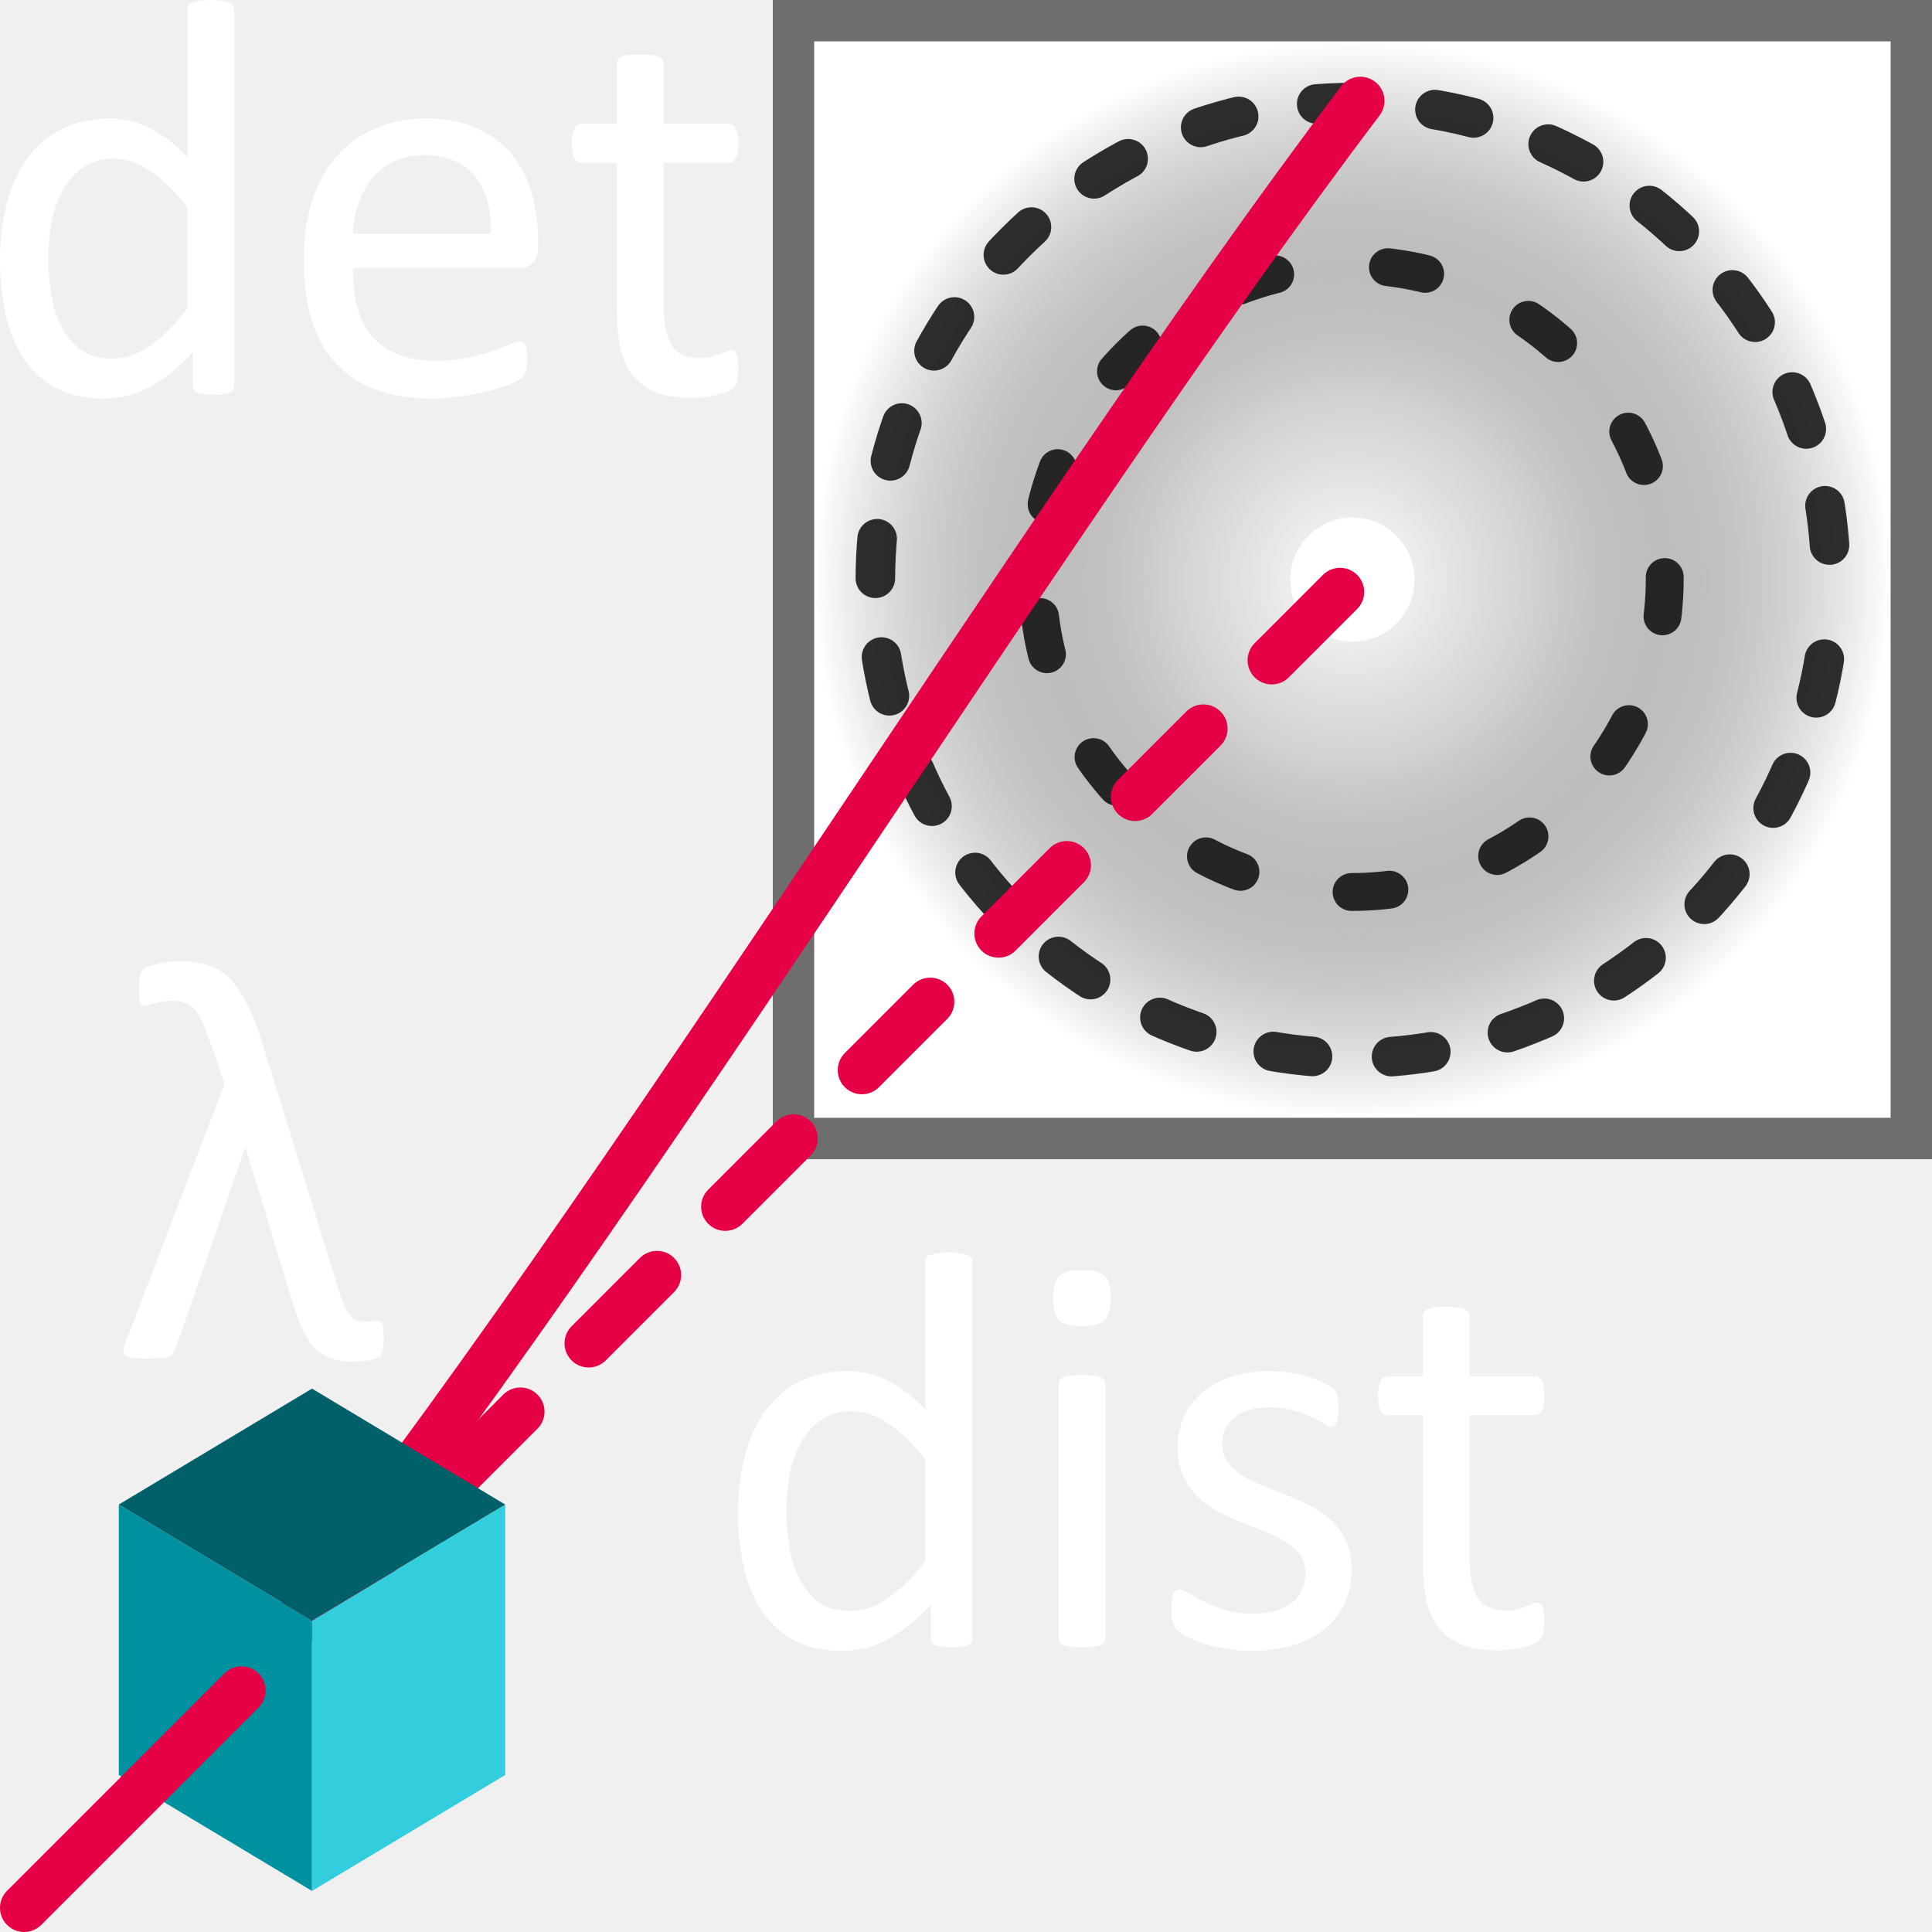
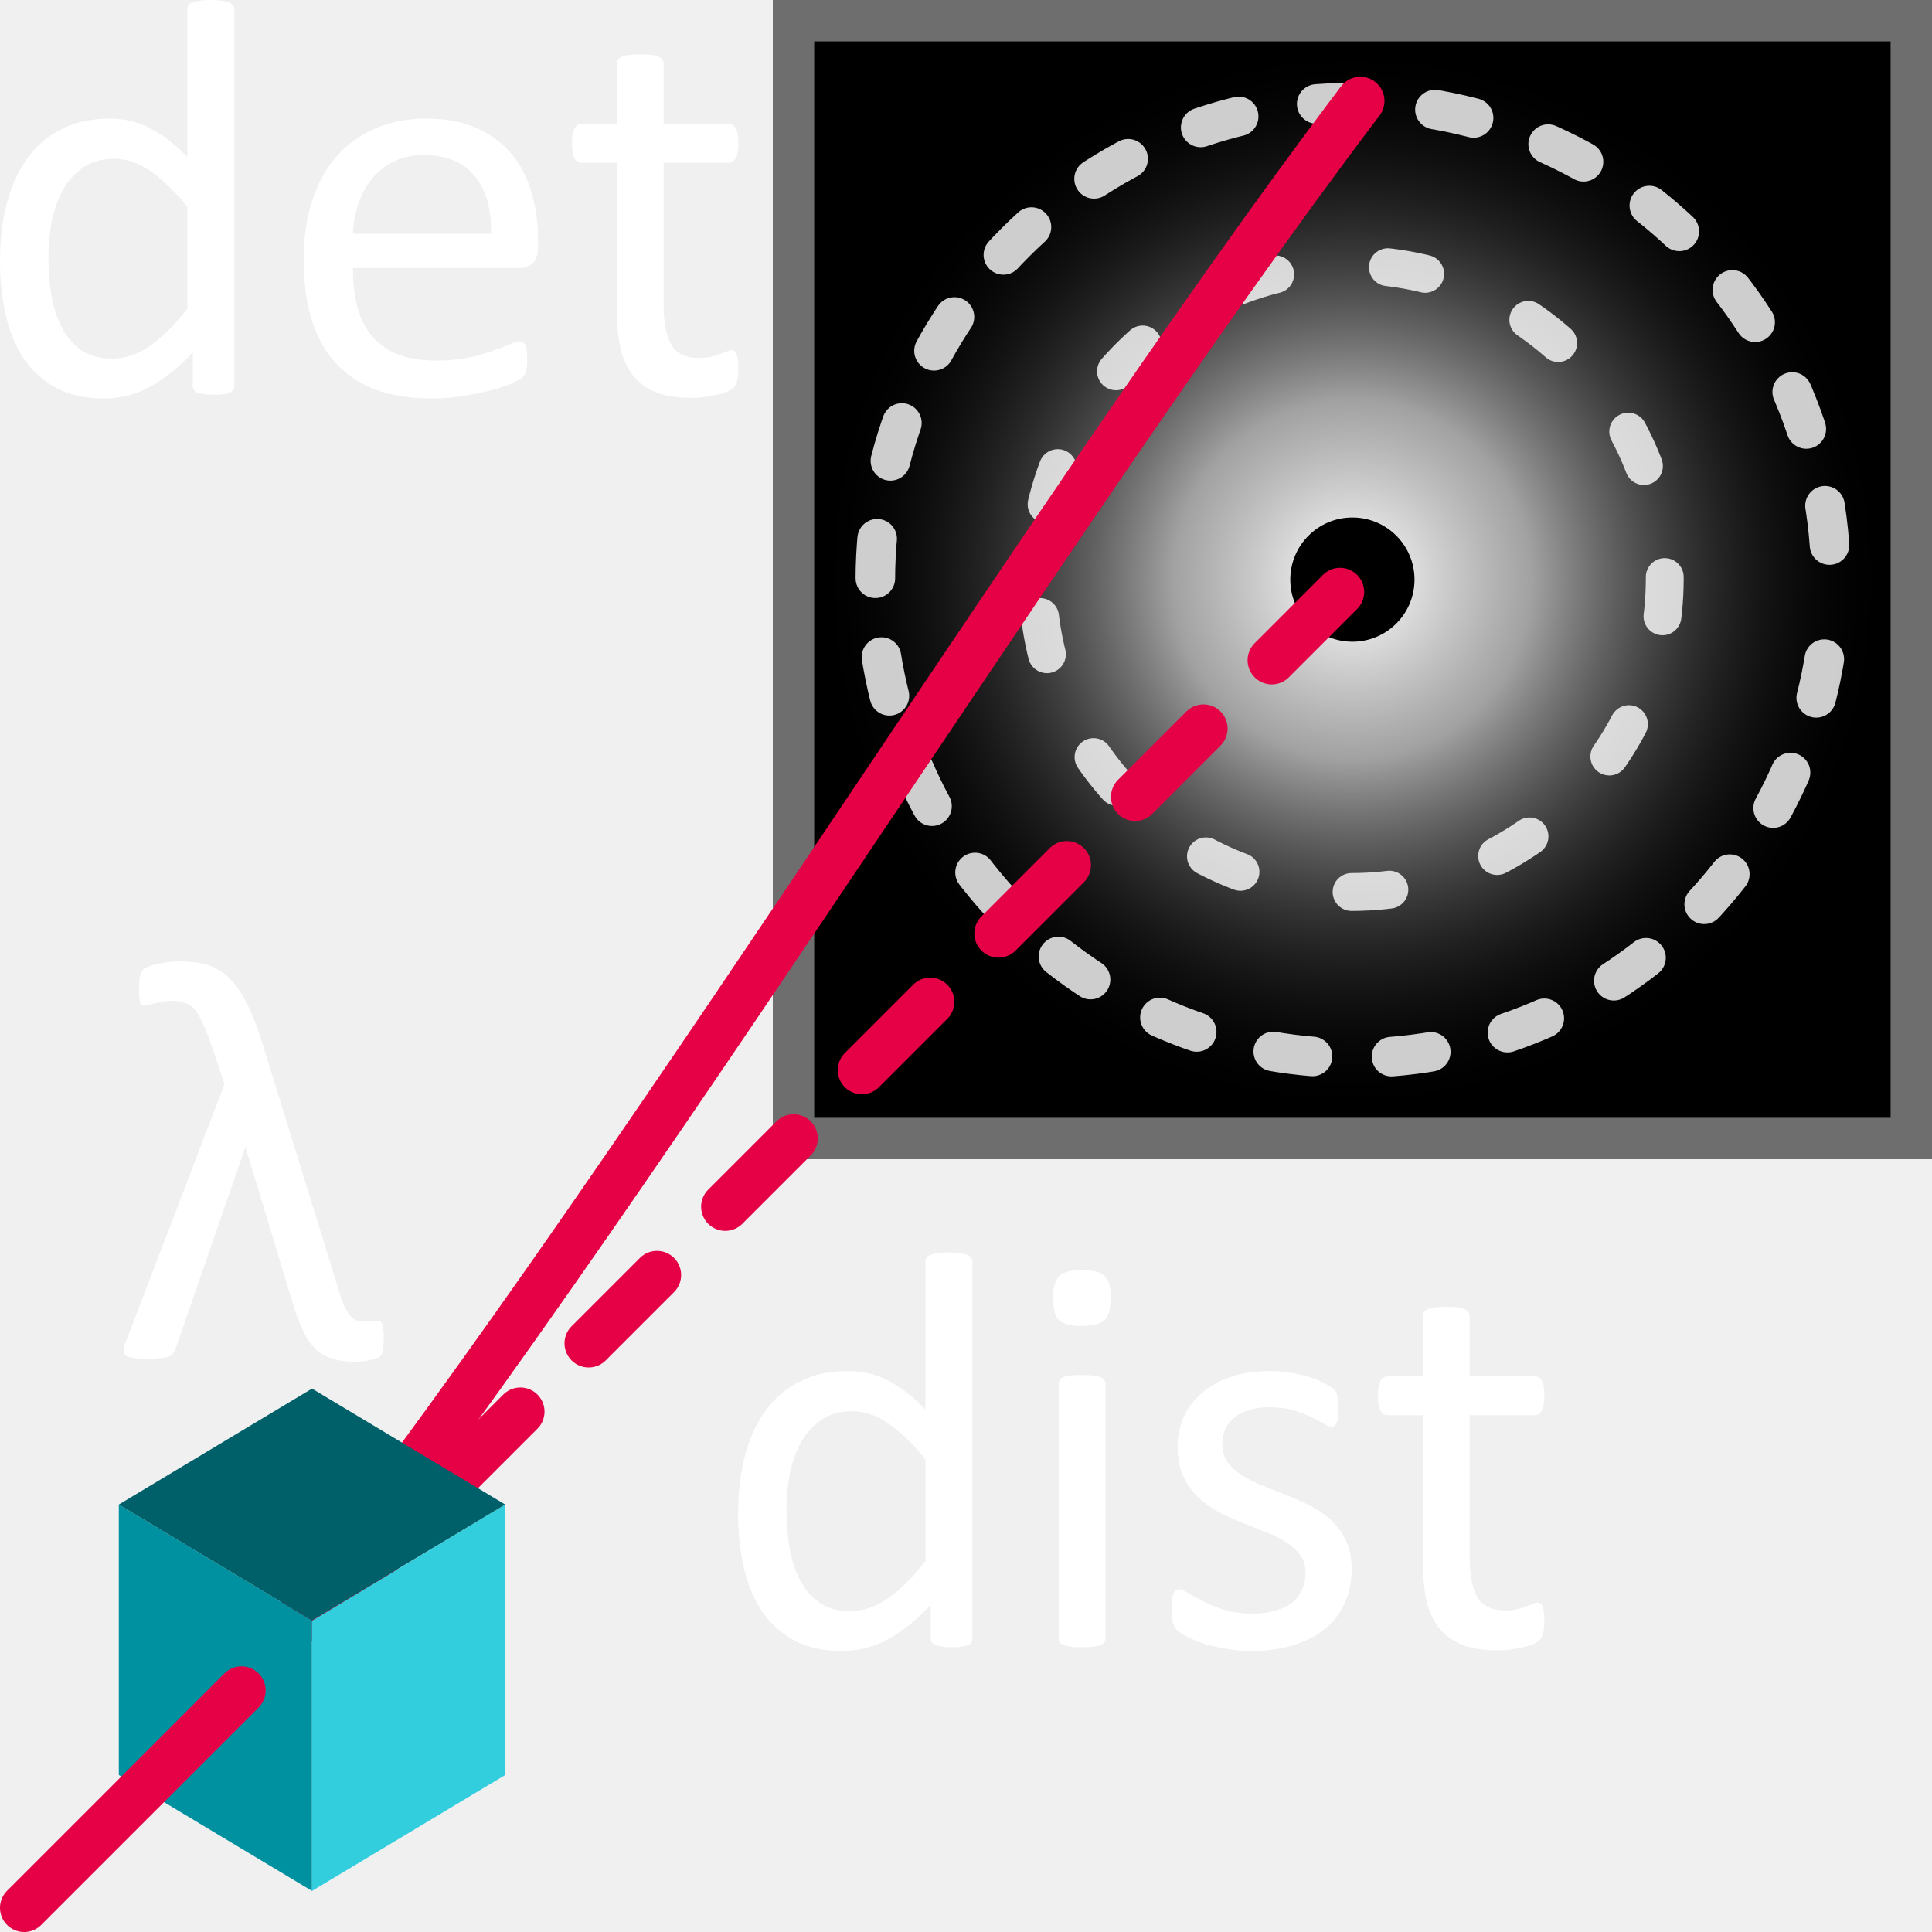
- <svg xmlns="http://www.w3.org/2000/svg" xmlns:xlink="http://www.w3.org/1999/xlink" width="40" height="40" viewBox="0 0 40 40" version="1.1" id="svg1" fill="#ffffff">
+ <svg xmlns="http://www.w3.org/2000/svg" xmlns:xlink="http://www.w3.org/1999/xlink" width="40" height="40" viewBox="0 0 40 40" version="1.1" id="svg1">
  <defs id="defs1">
-     <radialGradient xlink:href="#linearGradient5488" id="radialGradient5490" cx="26.458" cy="54.708" fx="26.458" fy="54.708" r="6.666" gradientTransform="matrix(1.671531,0,0,1.671531,-16.22592,-79.44647)" gradientUnits="userSpaceOnUse" />
+     <radialGradient xlink:href="#linearGradient5488" id="radialGradient5490" cx="26.458" cy="54.708" fx="26.458" fy="54.708" r="6.666" gradientTransform="matrix(1.671531,0,0,1.671531,-16.22592,-79.44647)" gradientUnits="userSpaceOnUse">
+       <stop style="stop-color:#ffffff;stop-opacity:1" offset="0" id="stop5484" />
+       <stop style="stop-color:#c8c8c8;stop-opacity:0.808" offset="0.333" id="stop6286" />
+       <stop style="stop-color:#000000;stop-opacity:0" offset="1" id="stop5486" />
+     </radialGradient>
    <linearGradient id="linearGradient5488">
      <stop style="stop-color:#ffffff;stop-opacity:1" offset="0" id="stop5484" />
      <stop style="stop-color:#c8c8c8;stop-opacity:0.808" offset="0.333" id="stop6286" />
      <stop style="stop-color:#000000;stop-opacity:0" offset="1" id="stop5486" />
    </linearGradient>
  </defs>
-   <rect style="fill:#ffffff;fill-opacity:1;stroke:#6e6e6e;stroke-width:1.714;stroke-linecap:round;stroke-linejoin:miter;stroke-dasharray:none;stroke-dashoffset:0.643;stroke-opacity:1;paint-order:stroke fill markers;stop-color:#000000" id="rect4972" width="22.286" height="22.286" x="16.857" y="0.857" ry="0" />
+   <rect style="fill:#000000;fill-opacity:1;stroke:#6e6e6e;stroke-width:1.714;stroke-linecap:round;stroke-linejoin:miter;stroke-dasharray:none;stroke-dashoffset:0.643;stroke-opacity:1;paint-order:stroke fill markers;stop-color:#000000" id="rect4972" width="22.286" height="22.286" x="16.857" y="0.857" ry="0" />
  <circle style="fill:url(#radialGradient5490);fill-opacity:1;stroke:none;stroke-width:3.35;stroke-linecap:round;stroke-linejoin:round;stroke-dashoffset:0.643;paint-order:stroke fill markers;stop-color:#000000" id="path5026" cx="28" cy="12" r="11.143" />
-   <ellipse style="fill:none;fill-opacity:1;stroke:#000000;stroke-width:0.784;stroke-linecap:round;stroke-linejoin:round;stroke-dasharray:0.784, 2.351;stroke-dashoffset:0;stroke-opacity:0.803;paint-order:stroke fill markers;stop-color:#000000" id="path9364" cx="27.976" cy="11.978" rx="6.491" ry="6.49" />
-   <ellipse style="fill:none;fill-opacity:1;stroke:#000000;stroke-width:0.819;stroke-linecap:round;stroke-linejoin:round;stroke-dasharray:0.819, 1.638;stroke-dashoffset:0.819;stroke-opacity:0.803;paint-order:stroke fill markers;stop-color:#000000" id="path9364-7" cx="28.014" cy="12.016" rx="9.891" ry="9.892" />
-   <ellipse style="fill:#ffffff;fill-opacity:1;stroke:none;stroke-width:0.776;stroke-linecap:round;stroke-linejoin:round;stroke-dasharray:0.776, 2.329;stroke-dashoffset:0;stroke-opacity:0.803;paint-order:stroke fill markers;stop-color:#000000" id="path12148" cx="28" cy="12" rx="1.286" ry="1.286" />
-   <path style="font-size:77.835px;line-height:1.25;font-family:calibri;-inkscape-font-specification:calibri;white-space:pre" d="m 35.725,-2.47 q 0,0.532 -0.038,0.95 -0.038,0.38 -0.114,0.646 -0.038,0.266 -0.114,0.456 -0.076,0.19 -0.228,0.342 -0.152,0.152 -0.532,0.266 -0.342,0.152 -0.798,0.228 -0.456,0.114 -0.95,0.152 -0.456,0.076 -0.95,0.076 -1.71,0 -3.04,-0.38 -1.292,-0.342 -2.28,-1.216 Q 25.692,-1.862 24.931,-3.42 24.171,-4.979 23.449,-7.373 L 17.14,-28.2 7.791,-1.216 q -0.152,0.456 -0.38,0.76 -0.19,0.266 -0.608,0.418 -0.418,0.152 -1.102,0.19 -0.684,0.076 -1.786,0.076 -1.14,0 -1.862,-0.114 Q 1.368,0.038 1.064,-0.228 0.76,-0.494 0.798,-0.95 0.836,-1.444 1.14,-2.204 L 14.328,-36.637 13.34,-39.602 q -1.786,-5.511 -2.85,-6.879 -1.064,-1.368 -3.154,-1.368 -1.064,0 -2.28,0.342 -1.216,0.304 -1.482,0.304 -0.19,0 -0.342,-0.076 -0.114,-0.076 -0.228,-0.304 -0.076,-0.266 -0.114,-0.646 -0.038,-0.418 -0.038,-1.064 0,-1.14 0.114,-1.748 0.114,-0.646 0.38,-0.912 0.304,-0.304 0.798,-0.494 0.532,-0.19 1.33,-0.38 0.836,-0.19 1.52,-0.228 0.684,-0.076 1.292,-0.076 2.052,0 3.687,0.456 1.634,0.456 2.964,1.748 1.33,1.292 2.47,3.611 1.178,2.318 2.28,6.043 l 9.995,32.343 q 0.38,1.33 0.76,2.128 0.38,0.798 0.76,1.254 0.418,0.456 0.912,0.646 0.494,0.152 1.178,0.152 0.456,0 0.836,-0.038 0.38,-0.076 0.646,-0.076 0.266,0 0.456,0.076 0.19,0.076 0.266,0.342 0.114,0.228 0.152,0.722 0.076,0.456 0.076,1.254 z M 0,-36.143 Z" id="text13881" transform="matrix(0.1541725,0,0,0.1541725,2.438802,28.0957)" aria-label="λ" />
-   <path style="font-size:146.687px;line-height:1.25;font-family:calibri;-inkscape-font-specification:calibri;white-space:pre" d="m 66.181,-1.791 q 0,0.573 -0.286,1.003 -0.215,0.43 -0.859,0.716 -0.573,0.215 -1.576,0.358 -1.003,0.143 -2.435,0.143 -1.504,0 -2.507,-0.143 Q 57.514,0.143 56.87,-0.072 56.225,-0.358 55.939,-0.788 55.652,-1.218 55.652,-1.791 v -8.523 q -5.085,5.515 -10.6,8.595 -5.443,3.08 -11.961,3.08 -7.091,0 -12.105,-2.722 -5.014,-2.793 -8.165,-7.449 Q 9.741,-13.537 8.308,-19.84 6.876,-26.215 6.876,-33.234 q 0,-8.308 1.791,-14.97 1.791,-6.733 5.3,-11.46 3.51,-4.727 8.667,-7.234 5.229,-2.578 12.033,-2.578 5.658,0 10.314,2.507 4.727,2.435 9.311,7.234 V -97.194 q 0,-0.501 0.215,-0.931 0.286,-0.501 1.003,-0.716 0.716,-0.286 1.791,-0.43 1.146,-0.215 2.865,-0.215 1.791,0 2.937,0.215 1.146,0.143 1.791,0.43 0.645,0.215 0.931,0.716 0.358,0.43 0.358,0.931 z M 54.291,-47.129 q -4.799,-5.945 -9.311,-9.025 -4.441,-3.151 -9.311,-3.151 -4.512,0 -7.664,2.149 -3.151,2.149 -5.157,5.658 -1.934,3.51 -2.865,7.95 -0.859,4.441 -0.859,9.025 0,4.87 0.716,9.526 0.788,4.656 2.65,8.308 1.862,3.581 4.942,5.802 3.08,2.149 7.735,2.149 2.364,0 4.512,-0.645 2.22,-0.645 4.512,-2.149 2.292,-1.504 4.799,-3.868 2.507,-2.435 5.3,-5.945 z m 88.743,10.314 q 0,2.793 -1.432,4.011 -1.361,1.146 -3.151,1.146 H 96.192 q 0,5.372 1.074,9.669 1.074,4.297 3.581,7.377 2.507,3.08 6.518,4.727 4.011,1.647 9.813,1.647 4.584,0 8.165,-0.716 3.581,-0.788 6.16,-1.719 2.65,-0.931 4.297,-1.647 1.719,-0.788 2.578,-0.788 0.501,0 0.859,0.286 0.43,0.215 0.645,0.716 0.215,0.501 0.286,1.432 0.143,0.859 0.143,2.149 0,0.931 -0.072,1.647 -0.072,0.645 -0.215,1.218 -0.072,0.501 -0.358,0.931 -0.215,0.43 -0.645,0.859 -0.358,0.358 -2.292,1.289 -1.934,0.859 -5.014,1.719 Q 128.638,0 124.555,0.645 q -4.011,0.716 -8.595,0.716 -7.95,0 -13.967,-2.22 -5.945,-2.22 -10.027,-6.589 -4.083,-4.369 -6.16,-10.959 -2.077,-6.589 -2.077,-15.328 0,-8.308 2.149,-14.898 2.149,-6.661 6.16,-11.245 4.083,-4.656 9.813,-7.091 5.73,-2.507 12.821,-2.507 7.592,0 12.892,2.435 5.372,2.435 8.81,6.589 3.438,4.083 5.014,9.669 1.647,5.515 1.647,11.818 z m -11.89,-3.51 q 0.215,-9.311 -4.154,-14.611 -4.297,-5.3 -12.821,-5.3 -4.369,0 -7.664,1.647 -3.295,1.647 -5.515,4.369 -2.22,2.722 -3.438,6.375 -1.218,3.581 -1.361,7.521 z m 62.6,33.807 q 0,2.077 -0.286,3.295 -0.286,1.218 -0.86,1.791 -0.573,0.573 -1.719,1.074 -1.146,0.501 -2.65,0.788 -1.432,0.358 -3.08,0.573 -1.647,0.215 -3.295,0.215 -5.014,0 -8.595,-1.289 -3.581,-1.361 -5.873,-4.011 -2.292,-2.722 -3.366,-6.804 -1.003,-4.154 -1.003,-9.741 v -37.674 h -9.025 q -1.074,0 -1.719,-1.146 -0.645,-1.146 -0.645,-3.724 0,-1.361 0.143,-2.292 0.215,-0.931 0.501,-1.504 0.286,-0.645 0.716,-0.859 0.501,-0.286 1.074,-0.286 h 8.953 v -15.328 q 0,-0.501 0.215,-0.931 0.286,-0.43 0.931,-0.716 0.716,-0.358 1.862,-0.501 1.146,-0.143 2.865,-0.143 1.791,0 2.937,0.143 1.146,0.143 1.791,0.501 0.645,0.286 0.931,0.716 0.286,0.43 0.286,0.931 v 15.328 h 16.545 q 0.573,0 1.003,0.286 0.43,0.215 0.716,0.859 0.358,0.573 0.501,1.504 0.143,0.931 0.143,2.292 0,2.578 -0.645,3.724 -0.645,1.146 -1.719,1.146 h -16.545 v 35.956 q 0,6.661 1.934,10.099 2.005,3.366 7.091,3.366 1.647,0 2.937,-0.286 1.289,-0.358 2.292,-0.716 1.003,-0.358 1.719,-0.645 0.716,-0.358 1.289,-0.358 0.358,0 0.645,0.215 0.358,0.143 0.501,0.645 0.215,0.501 0.358,1.361 0.143,0.859 0.143,2.149 z" id="text15431" transform="matrix(0.081807,0,0,0.081807,-0.5625011,8.138688)" aria-label="det" />
+   <ellipse style="fill:none;fill-opacity:1;stroke:#ffffff;stroke-width:0.784;stroke-linecap:round;stroke-linejoin:round;stroke-dasharray:0.784, 2.351;stroke-dashoffset:0;stroke-opacity:0.803;paint-order:stroke fill markers;stop-color:#000000" id="path9364" cx="27.976" cy="11.978" rx="6.491" ry="6.49" />
+   <ellipse style="fill:none;fill-opacity:1;stroke:#ffffff;stroke-width:0.819;stroke-linecap:round;stroke-linejoin:round;stroke-dasharray:0.819, 1.638;stroke-dashoffset:0.819;stroke-opacity:0.803;paint-order:stroke fill markers;stop-color:#000000" id="path9364-7" cx="28.014" cy="12.016" rx="9.891" ry="9.892" />
+   <ellipse style="fill:#000000;fill-opacity:1;stroke:none;stroke-width:0.776;stroke-linecap:round;stroke-linejoin:round;stroke-dasharray:0.776, 2.329;stroke-dashoffset:0;stroke-opacity:0.803;paint-order:stroke fill markers;stop-color:#000000" id="path12148" cx="28" cy="12" rx="1.286" ry="1.286" />
+   <path style="fill:#ffffff;font-size:77.835px;line-height:1.25;font-family:calibri;-inkscape-font-specification:calibri;white-space:pre" d="m 35.725,-2.47 q 0,0.532 -0.038,0.95 -0.038,0.38 -0.114,0.646 -0.038,0.266 -0.114,0.456 -0.076,0.19 -0.228,0.342 -0.152,0.152 -0.532,0.266 -0.342,0.152 -0.798,0.228 -0.456,0.114 -0.95,0.152 -0.456,0.076 -0.95,0.076 -1.71,0 -3.04,-0.38 -1.292,-0.342 -2.28,-1.216 Q 25.692,-1.862 24.931,-3.42 24.171,-4.979 23.449,-7.373 L 17.14,-28.2 7.791,-1.216 q -0.152,0.456 -0.38,0.76 -0.19,0.266 -0.608,0.418 -0.418,0.152 -1.102,0.19 -0.684,0.076 -1.786,0.076 -1.14,0 -1.862,-0.114 Q 1.368,0.038 1.064,-0.228 0.76,-0.494 0.798,-0.95 0.836,-1.444 1.14,-2.204 L 14.328,-36.637 13.34,-39.602 q -1.786,-5.511 -2.85,-6.879 -1.064,-1.368 -3.154,-1.368 -1.064,0 -2.28,0.342 -1.216,0.304 -1.482,0.304 -0.19,0 -0.342,-0.076 -0.114,-0.076 -0.228,-0.304 -0.076,-0.266 -0.114,-0.646 -0.038,-0.418 -0.038,-1.064 0,-1.14 0.114,-1.748 0.114,-0.646 0.38,-0.912 0.304,-0.304 0.798,-0.494 0.532,-0.19 1.33,-0.38 0.836,-0.19 1.52,-0.228 0.684,-0.076 1.292,-0.076 2.052,0 3.687,0.456 1.634,0.456 2.964,1.748 1.33,1.292 2.47,3.611 1.178,2.318 2.28,6.043 l 9.995,32.343 q 0.38,1.33 0.76,2.128 0.38,0.798 0.76,1.254 0.418,0.456 0.912,0.646 0.494,0.152 1.178,0.152 0.456,0 0.836,-0.038 0.38,-0.076 0.646,-0.076 0.266,0 0.456,0.076 0.19,0.076 0.266,0.342 0.114,0.228 0.152,0.722 0.076,0.456 0.076,1.254 z M 0,-36.143 Z" id="text13881" transform="matrix(0.1541725,0,0,0.1541725,2.438802,28.0957)" aria-label="λ" />
+   <path style="fill:#ffffff;font-size:146.687px;line-height:1.25;font-family:calibri;-inkscape-font-specification:calibri;white-space:pre" d="m 66.181,-1.791 q 0,0.573 -0.286,1.003 -0.215,0.43 -0.859,0.716 -0.573,0.215 -1.576,0.358 -1.003,0.143 -2.435,0.143 -1.504,0 -2.507,-0.143 Q 57.514,0.143 56.87,-0.072 56.225,-0.358 55.939,-0.788 55.652,-1.218 55.652,-1.791 v -8.523 q -5.085,5.515 -10.6,8.595 -5.443,3.08 -11.961,3.08 -7.091,0 -12.105,-2.722 -5.014,-2.793 -8.165,-7.449 Q 9.741,-13.537 8.308,-19.84 6.876,-26.215 6.876,-33.234 q 0,-8.308 1.791,-14.97 1.791,-6.733 5.3,-11.46 3.51,-4.727 8.667,-7.234 5.229,-2.578 12.033,-2.578 5.658,0 10.314,2.507 4.727,2.435 9.311,7.234 V -97.194 q 0,-0.501 0.215,-0.931 0.286,-0.501 1.003,-0.716 0.716,-0.286 1.791,-0.43 1.146,-0.215 2.865,-0.215 1.791,0 2.937,0.215 1.146,0.143 1.791,0.43 0.645,0.215 0.931,0.716 0.358,0.43 0.358,0.931 z M 54.291,-47.129 q -4.799,-5.945 -9.311,-9.025 -4.441,-3.151 -9.311,-3.151 -4.512,0 -7.664,2.149 -3.151,2.149 -5.157,5.658 -1.934,3.51 -2.865,7.95 -0.859,4.441 -0.859,9.025 0,4.87 0.716,9.526 0.788,4.656 2.65,8.308 1.862,3.581 4.942,5.802 3.08,2.149 7.735,2.149 2.364,0 4.512,-0.645 2.22,-0.645 4.512,-2.149 2.292,-1.504 4.799,-3.868 2.507,-2.435 5.3,-5.945 z m 88.743,10.314 q 0,2.793 -1.432,4.011 -1.361,1.146 -3.151,1.146 H 96.192 q 0,5.372 1.074,9.669 1.074,4.297 3.581,7.377 2.507,3.08 6.518,4.727 4.011,1.647 9.813,1.647 4.584,0 8.165,-0.716 3.581,-0.788 6.16,-1.719 2.65,-0.931 4.297,-1.647 1.719,-0.788 2.578,-0.788 0.501,0 0.859,0.286 0.43,0.215 0.645,0.716 0.215,0.501 0.286,1.432 0.143,0.859 0.143,2.149 0,0.931 -0.072,1.647 -0.072,0.645 -0.215,1.218 -0.072,0.501 -0.358,0.931 -0.215,0.43 -0.645,0.859 -0.358,0.358 -2.292,1.289 -1.934,0.859 -5.014,1.719 Q 128.638,0 124.555,0.645 q -4.011,0.716 -8.595,0.716 -7.95,0 -13.967,-2.22 -5.945,-2.22 -10.027,-6.589 -4.083,-4.369 -6.16,-10.959 -2.077,-6.589 -2.077,-15.328 0,-8.308 2.149,-14.898 2.149,-6.661 6.16,-11.245 4.083,-4.656 9.813,-7.091 5.73,-2.507 12.821,-2.507 7.592,0 12.892,2.435 5.372,2.435 8.81,6.589 3.438,4.083 5.014,9.669 1.647,5.515 1.647,11.818 z m -11.89,-3.51 q 0.215,-9.311 -4.154,-14.611 -4.297,-5.3 -12.821,-5.3 -4.369,0 -7.664,1.647 -3.295,1.647 -5.515,4.369 -2.22,2.722 -3.438,6.375 -1.218,3.581 -1.361,7.521 z m 62.6,33.807 q 0,2.077 -0.286,3.295 -0.286,1.218 -0.86,1.791 -0.573,0.573 -1.719,1.074 -1.146,0.501 -2.65,0.788 -1.432,0.358 -3.08,0.573 -1.647,0.215 -3.295,0.215 -5.014,0 -8.595,-1.289 -3.581,-1.361 -5.873,-4.011 -2.292,-2.722 -3.366,-6.804 -1.003,-4.154 -1.003,-9.741 v -37.674 h -9.025 q -1.074,0 -1.719,-1.146 -0.645,-1.146 -0.645,-3.724 0,-1.361 0.143,-2.292 0.215,-0.931 0.501,-1.504 0.286,-0.645 0.716,-0.859 0.501,-0.286 1.074,-0.286 h 8.953 v -15.328 q 0,-0.501 0.215,-0.931 0.286,-0.43 0.931,-0.716 0.716,-0.358 1.862,-0.501 1.146,-0.143 2.865,-0.143 1.791,0 2.937,0.143 1.146,0.143 1.791,0.501 0.645,0.286 0.931,0.716 0.286,0.43 0.286,0.931 v 15.328 h 16.545 q 0.573,0 1.003,0.286 0.43,0.215 0.716,0.859 0.358,0.573 0.501,1.504 0.143,0.931 0.143,2.292 0,2.578 -0.645,3.724 -0.645,1.146 -1.719,1.146 h -16.545 v 35.956 q 0,6.661 1.934,10.099 2.005,3.366 7.091,3.366 1.647,0 2.937,-0.286 1.289,-0.358 2.292,-0.716 1.003,-0.358 1.719,-0.645 0.716,-0.358 1.289,-0.358 0.358,0 0.645,0.215 0.358,0.143 0.501,0.645 0.215,0.501 0.358,1.361 0.143,0.859 0.143,2.149 z" id="text15431" transform="matrix(0.081807,0,0,0.081807,-0.5625011,8.138688)" aria-label="det" />
  <path style="fill:none;stroke:#e60046;stroke-width:1;stroke-linecap:round;stroke-linejoin:miter;stroke-dasharray:none;stroke-dashoffset:0;stroke-opacity:1" d="M 28.164,2.089 C 21.325,11.121 12.189,26.244 5,35" id="path12695" />
-   <path style="font-size:146.687px;line-height:1.25;font-family:calibri;-inkscape-font-specification:calibri;white-space:pre" d="m 66.181,-1.791 q 0,0.573 -0.286,1.003 -0.215,0.43 -0.859,0.716 -0.573,0.215 -1.576,0.358 -1.003,0.143 -2.435,0.143 -1.504,0 -2.507,-0.143 Q 57.514,0.143 56.87,-0.072 56.225,-0.358 55.939,-0.788 55.652,-1.218 55.652,-1.791 v -8.523 q -5.085,5.515 -10.6,8.595 -5.443,3.08 -11.961,3.08 -7.091,0 -12.105,-2.722 -5.014,-2.793 -8.165,-7.449 Q 9.741,-13.537 8.308,-19.84 6.876,-26.215 6.876,-33.234 q 0,-8.308 1.791,-14.97 1.791,-6.733 5.3,-11.46 3.51,-4.727 8.667,-7.234 5.229,-2.578 12.033,-2.578 5.658,0 10.314,2.507 4.727,2.435 9.311,7.234 V -97.194 q 0,-0.501 0.215,-0.931 0.286,-0.501 1.003,-0.716 0.716,-0.286 1.791,-0.43 1.146,-0.215 2.865,-0.215 1.791,0 2.937,0.215 1.146,0.143 1.791,0.43 0.645,0.215 0.931,0.716 0.358,0.43 0.358,0.931 z M 54.291,-47.129 q -4.799,-5.945 -9.311,-9.025 -4.441,-3.151 -9.311,-3.151 -4.512,0 -7.664,2.149 -3.151,2.149 -5.157,5.658 -1.934,3.51 -2.865,7.95 -0.859,4.441 -0.859,9.025 0,4.87 0.716,9.526 0.788,4.656 2.65,8.308 1.862,3.581 4.942,5.802 3.08,2.149 7.735,2.149 2.364,0 4.512,-0.645 2.22,-0.645 4.512,-2.149 2.292,-1.504 4.799,-3.868 2.507,-2.435 5.3,-5.945 z m 45.553,45.338 q 0,0.573 -0.286,1.003 -0.286,0.358 -0.931,0.645 -0.645,0.286 -1.791,0.43 -1.146,0.143 -2.937,0.143 -1.719,0 -2.865,-0.143 Q 89.889,0.143 89.173,-0.143 88.528,-0.43 88.241,-0.788 88.027,-1.218 88.027,-1.791 V -66.253 q 0,-0.501 0.215,-0.931 0.286,-0.43 0.931,-0.716 0.716,-0.286 1.862,-0.43 1.146,-0.143 2.865,-0.143 1.791,0 2.937,0.143 1.146,0.143 1.791,0.43 0.645,0.286 0.931,0.716 0.286,0.43 0.286,0.931 z m 1.361,-86.236 q 0,4.154 -1.576,5.658 -1.576,1.504 -5.802,1.504 -4.154,0 -5.73,-1.432 -1.504,-1.504 -1.504,-5.587 0,-4.154 1.576,-5.658 1.576,-1.504 5.802,-1.504 4.154,0 5.658,1.504 1.576,1.432 1.576,5.515 z m 60.952,68.688 q 0,4.942 -1.862,8.81 -1.791,3.868 -5.157,6.518 Q 151.772,-1.361 147.117,0 q -4.656,1.361 -10.242,1.361 -3.438,0 -6.589,-0.573 -3.08,-0.501 -5.587,-1.289 -2.435,-0.859 -4.154,-1.719 -1.719,-0.931 -2.507,-1.647 -0.788,-0.716 -1.146,-2.005 -0.358,-1.289 -0.358,-3.51 0,-1.361 0.143,-2.292 0.143,-0.931 0.358,-1.504 0.215,-0.573 0.573,-0.788 0.43,-0.286 0.931,-0.286 0.788,0 2.292,1.003 1.576,0.931 3.796,2.077 2.292,1.146 5.372,2.149 3.08,0.931 7.091,0.931 3.008,0 5.443,-0.645 2.435,-0.645 4.226,-1.862 1.791,-1.289 2.722,-3.223 1.003,-1.934 1.003,-4.584 0,-2.722 -1.432,-4.584 -1.361,-1.862 -3.653,-3.295 -2.292,-1.432 -5.157,-2.507 -2.865,-1.146 -5.945,-2.364 -3.008,-1.218 -5.945,-2.722 -2.865,-1.576 -5.157,-3.796 -2.292,-2.22 -3.724,-5.3 -1.361,-3.08 -1.361,-7.377 0,-3.796 1.432,-7.234 1.504,-3.51 4.441,-6.088 2.937,-2.65 7.306,-4.226 4.441,-1.576 10.314,-1.576 2.578,0 5.157,0.43 2.578,0.43 4.656,1.074 2.077,0.645 3.51,1.432 1.504,0.716 2.22,1.289 0.788,0.573 1.003,1.003 0.286,0.43 0.358,1.003 0.143,0.501 0.215,1.289 0.143,0.788 0.143,1.934 0,1.218 -0.143,2.149 -0.072,0.859 -0.358,1.432 -0.215,0.573 -0.573,0.859 -0.358,0.215 -0.788,0.215 -0.645,0 -1.862,-0.788 -1.218,-0.788 -3.151,-1.647 -1.934,-0.931 -4.584,-1.719 -2.578,-0.788 -5.945,-0.788 -3.008,0 -5.3,0.716 -2.292,0.645 -3.796,1.934 -1.432,1.218 -2.22,2.937 -0.716,1.719 -0.716,3.724 0,2.793 1.432,4.727 1.432,1.862 3.724,3.295 2.292,1.432 5.229,2.578 2.937,1.146 5.945,2.364 3.08,1.218 6.016,2.722 3.008,1.504 5.3,3.653 2.292,2.149 3.653,5.157 1.432,3.008 1.432,7.162 z m 48.776,12.821 q 0,2.077 -0.286,3.295 -0.286,1.218 -0.86,1.791 -0.573,0.573 -1.719,1.074 -1.146,0.501 -2.65,0.788 -1.432,0.358 -3.08,0.573 -1.647,0.215 -3.295,0.215 -5.014,0 -8.595,-1.289 -3.581,-1.361 -5.873,-4.011 -2.292,-2.722 -3.366,-6.804 -1.003,-4.154 -1.003,-9.741 v -37.674 h -9.025 q -1.074,0 -1.719,-1.146 -0.645,-1.146 -0.645,-3.724 0,-1.361 0.143,-2.292 0.215,-0.931 0.501,-1.504 0.286,-0.645 0.716,-0.859 0.501,-0.286 1.074,-0.286 h 8.953 v -15.328 q 0,-0.501 0.215,-0.931 0.286,-0.43 0.931,-0.716 0.716,-0.358 1.862,-0.501 1.146,-0.143 2.865,-0.143 1.791,0 2.937,0.143 1.146,0.143 1.791,0.501 0.645,0.286 0.931,0.716 0.286,0.43 0.286,0.931 v 15.328 h 16.545 q 0.573,0 1.003,0.286 0.43,0.215 0.716,0.859 0.358,0.573 0.501,1.504 0.143,0.931 0.143,2.292 0,2.578 -0.645,3.724 -0.645,1.146 -1.719,1.146 H 192.025 v 35.956 q 0,6.661 1.934,10.099 2.005,3.366 7.091,3.366 1.647,0 2.937,-0.286 1.289,-0.358 2.292,-0.716 1.003,-0.358 1.719,-0.645 0.716,-0.358 1.289,-0.358 0.358,0 0.645,0.215 0.358,0.143 0.501,0.645 0.215,0.501 0.358,1.361 0.143,0.859 0.143,2.149 z" id="text15431-8" transform="matrix(0.081807,0,0,0.081807,14.71875,34.06934)" aria-label="dist" />
+   <path style="fill:#ffffff;font-size:146.687px;line-height:1.25;font-family:calibri;-inkscape-font-specification:calibri;white-space:pre" d="m 66.181,-1.791 q 0,0.573 -0.286,1.003 -0.215,0.43 -0.859,0.716 -0.573,0.215 -1.576,0.358 -1.003,0.143 -2.435,0.143 -1.504,0 -2.507,-0.143 Q 57.514,0.143 56.87,-0.072 56.225,-0.358 55.939,-0.788 55.652,-1.218 55.652,-1.791 v -8.523 q -5.085,5.515 -10.6,8.595 -5.443,3.08 -11.961,3.08 -7.091,0 -12.105,-2.722 -5.014,-2.793 -8.165,-7.449 Q 9.741,-13.537 8.308,-19.84 6.876,-26.215 6.876,-33.234 q 0,-8.308 1.791,-14.97 1.791,-6.733 5.3,-11.46 3.51,-4.727 8.667,-7.234 5.229,-2.578 12.033,-2.578 5.658,0 10.314,2.507 4.727,2.435 9.311,7.234 V -97.194 q 0,-0.501 0.215,-0.931 0.286,-0.501 1.003,-0.716 0.716,-0.286 1.791,-0.43 1.146,-0.215 2.865,-0.215 1.791,0 2.937,0.215 1.146,0.143 1.791,0.43 0.645,0.215 0.931,0.716 0.358,0.43 0.358,0.931 z M 54.291,-47.129 q -4.799,-5.945 -9.311,-9.025 -4.441,-3.151 -9.311,-3.151 -4.512,0 -7.664,2.149 -3.151,2.149 -5.157,5.658 -1.934,3.51 -2.865,7.95 -0.859,4.441 -0.859,9.025 0,4.87 0.716,9.526 0.788,4.656 2.65,8.308 1.862,3.581 4.942,5.802 3.08,2.149 7.735,2.149 2.364,0 4.512,-0.645 2.22,-0.645 4.512,-2.149 2.292,-1.504 4.799,-3.868 2.507,-2.435 5.3,-5.945 z m 45.553,45.338 q 0,0.573 -0.286,1.003 -0.286,0.358 -0.931,0.645 -0.645,0.286 -1.791,0.43 -1.146,0.143 -2.937,0.143 -1.719,0 -2.865,-0.143 Q 89.889,0.143 89.173,-0.143 88.528,-0.43 88.241,-0.788 88.027,-1.218 88.027,-1.791 V -66.253 q 0,-0.501 0.215,-0.931 0.286,-0.43 0.931,-0.716 0.716,-0.286 1.862,-0.43 1.146,-0.143 2.865,-0.143 1.791,0 2.937,0.143 1.146,0.143 1.791,0.43 0.645,0.286 0.931,0.716 0.286,0.43 0.286,0.931 z m 1.361,-86.236 q 0,4.154 -1.576,5.658 -1.576,1.504 -5.802,1.504 -4.154,0 -5.73,-1.432 -1.504,-1.504 -1.504,-5.587 0,-4.154 1.576,-5.658 1.576,-1.504 5.802,-1.504 4.154,0 5.658,1.504 1.576,1.432 1.576,5.515 z m 60.952,68.688 q 0,4.942 -1.862,8.81 -1.791,3.868 -5.157,6.518 Q 151.772,-1.361 147.117,0 q -4.656,1.361 -10.242,1.361 -3.438,0 -6.589,-0.573 -3.08,-0.501 -5.587,-1.289 -2.435,-0.859 -4.154,-1.719 -1.719,-0.931 -2.507,-1.647 -0.788,-0.716 -1.146,-2.005 -0.358,-1.289 -0.358,-3.51 0,-1.361 0.143,-2.292 0.143,-0.931 0.358,-1.504 0.215,-0.573 0.573,-0.788 0.43,-0.286 0.931,-0.286 0.788,0 2.292,1.003 1.576,0.931 3.796,2.077 2.292,1.146 5.372,2.149 3.08,0.931 7.091,0.931 3.008,0 5.443,-0.645 2.435,-0.645 4.226,-1.862 1.791,-1.289 2.722,-3.223 1.003,-1.934 1.003,-4.584 0,-2.722 -1.432,-4.584 -1.361,-1.862 -3.653,-3.295 -2.292,-1.432 -5.157,-2.507 -2.865,-1.146 -5.945,-2.364 -3.008,-1.218 -5.945,-2.722 -2.865,-1.576 -5.157,-3.796 -2.292,-2.22 -3.724,-5.3 -1.361,-3.08 -1.361,-7.377 0,-3.796 1.432,-7.234 1.504,-3.51 4.441,-6.088 2.937,-2.65 7.306,-4.226 4.441,-1.576 10.314,-1.576 2.578,0 5.157,0.43 2.578,0.43 4.656,1.074 2.077,0.645 3.51,1.432 1.504,0.716 2.22,1.289 0.788,0.573 1.003,1.003 0.286,0.43 0.358,1.003 0.143,0.501 0.215,1.289 0.143,0.788 0.143,1.934 0,1.218 -0.143,2.149 -0.072,0.859 -0.358,1.432 -0.215,0.573 -0.573,0.859 -0.358,0.215 -0.788,0.215 -0.645,0 -1.862,-0.788 -1.218,-0.788 -3.151,-1.647 -1.934,-0.931 -4.584,-1.719 -2.578,-0.788 -5.945,-0.788 -3.008,0 -5.3,0.716 -2.292,0.645 -3.796,1.934 -1.432,1.218 -2.22,2.937 -0.716,1.719 -0.716,3.724 0,2.793 1.432,4.727 1.432,1.862 3.724,3.295 2.292,1.432 5.229,2.578 2.937,1.146 5.945,2.364 3.08,1.218 6.016,2.722 3.008,1.504 5.3,3.653 2.292,2.149 3.653,5.157 1.432,3.008 1.432,7.162 z m 48.776,12.821 q 0,2.077 -0.286,3.295 -0.286,1.218 -0.86,1.791 -0.573,0.573 -1.719,1.074 -1.146,0.501 -2.65,0.788 -1.432,0.358 -3.08,0.573 -1.647,0.215 -3.295,0.215 -5.014,0 -8.595,-1.289 -3.581,-1.361 -5.873,-4.011 -2.292,-2.722 -3.366,-6.804 -1.003,-4.154 -1.003,-9.741 v -37.674 h -9.025 q -1.074,0 -1.719,-1.146 -0.645,-1.146 -0.645,-3.724 0,-1.361 0.143,-2.292 0.215,-0.931 0.501,-1.504 0.286,-0.645 0.716,-0.859 0.501,-0.286 1.074,-0.286 h 8.953 v -15.328 q 0,-0.501 0.215,-0.931 0.286,-0.43 0.931,-0.716 0.716,-0.358 1.862,-0.501 1.146,-0.143 2.865,-0.143 1.791,0 2.937,0.143 1.146,0.143 1.791,0.501 0.645,0.286 0.931,0.716 0.286,0.43 0.286,0.931 v 15.328 h 16.545 q 0.573,0 1.003,0.286 0.43,0.215 0.716,0.859 0.358,0.573 0.501,1.504 0.143,0.931 0.143,2.292 0,2.578 -0.645,3.724 -0.645,1.146 -1.719,1.146 H 192.025 v 35.956 q 0,6.661 1.934,10.099 2.005,3.366 7.091,3.366 1.647,0 2.937,-0.286 1.289,-0.358 2.292,-0.716 1.003,-0.358 1.719,-0.645 0.716,-0.358 1.289,-0.358 0.358,0 0.645,0.215 0.358,0.143 0.501,0.645 0.215,0.501 0.358,1.361 0.143,0.859 0.143,2.149 z" id="text15431-8" transform="matrix(0.081807,0,0,0.081807,14.71875,34.06934)" aria-label="dist" />
  <path style="fill:none;stroke:#e60046;stroke-width:1;stroke-linecap:round;stroke-linejoin:miter;stroke-dasharray:2, 2;stroke-dashoffset:0;stroke-opacity:1" d="M 27.744,12.256 5,35" id="path12695-3" />
  <path style="fill:#0091a0;fill-opacity:1;stroke:none;stroke-width:0.131px;stroke-linecap:butt;stroke-linejoin:miter;stroke-opacity:1" d="m 2.46,36.75 4,2.4 V 33.55 L 2.46,31.15 Z" id="path1" />
  <path style="fill:#32cede;fill-opacity:1;stroke:none;stroke-width:1.6px;stroke-linecap:butt;stroke-linejoin:miter;stroke-opacity:1" d="m 6.46,39.15 4,-2.4 v -5.6 l -4,2.406 z" id="path2" />
  <path style="fill:#00606a;fill-opacity:1;stroke:none;stroke-width:1.6px;stroke-linecap:butt;stroke-linejoin:miter;stroke-opacity:1" d="m 2.46,31.15 4,2.4 4,-2.4 -4,-2.4 z" id="path3" />
  <path style="fill:none;stroke:#e60046;stroke-width:1;stroke-linecap:round;stroke-linejoin:miter;stroke-dasharray:none;stroke-opacity:1" d="M 5,35 0.5,39.5" id="path12695-5" />
</svg>
